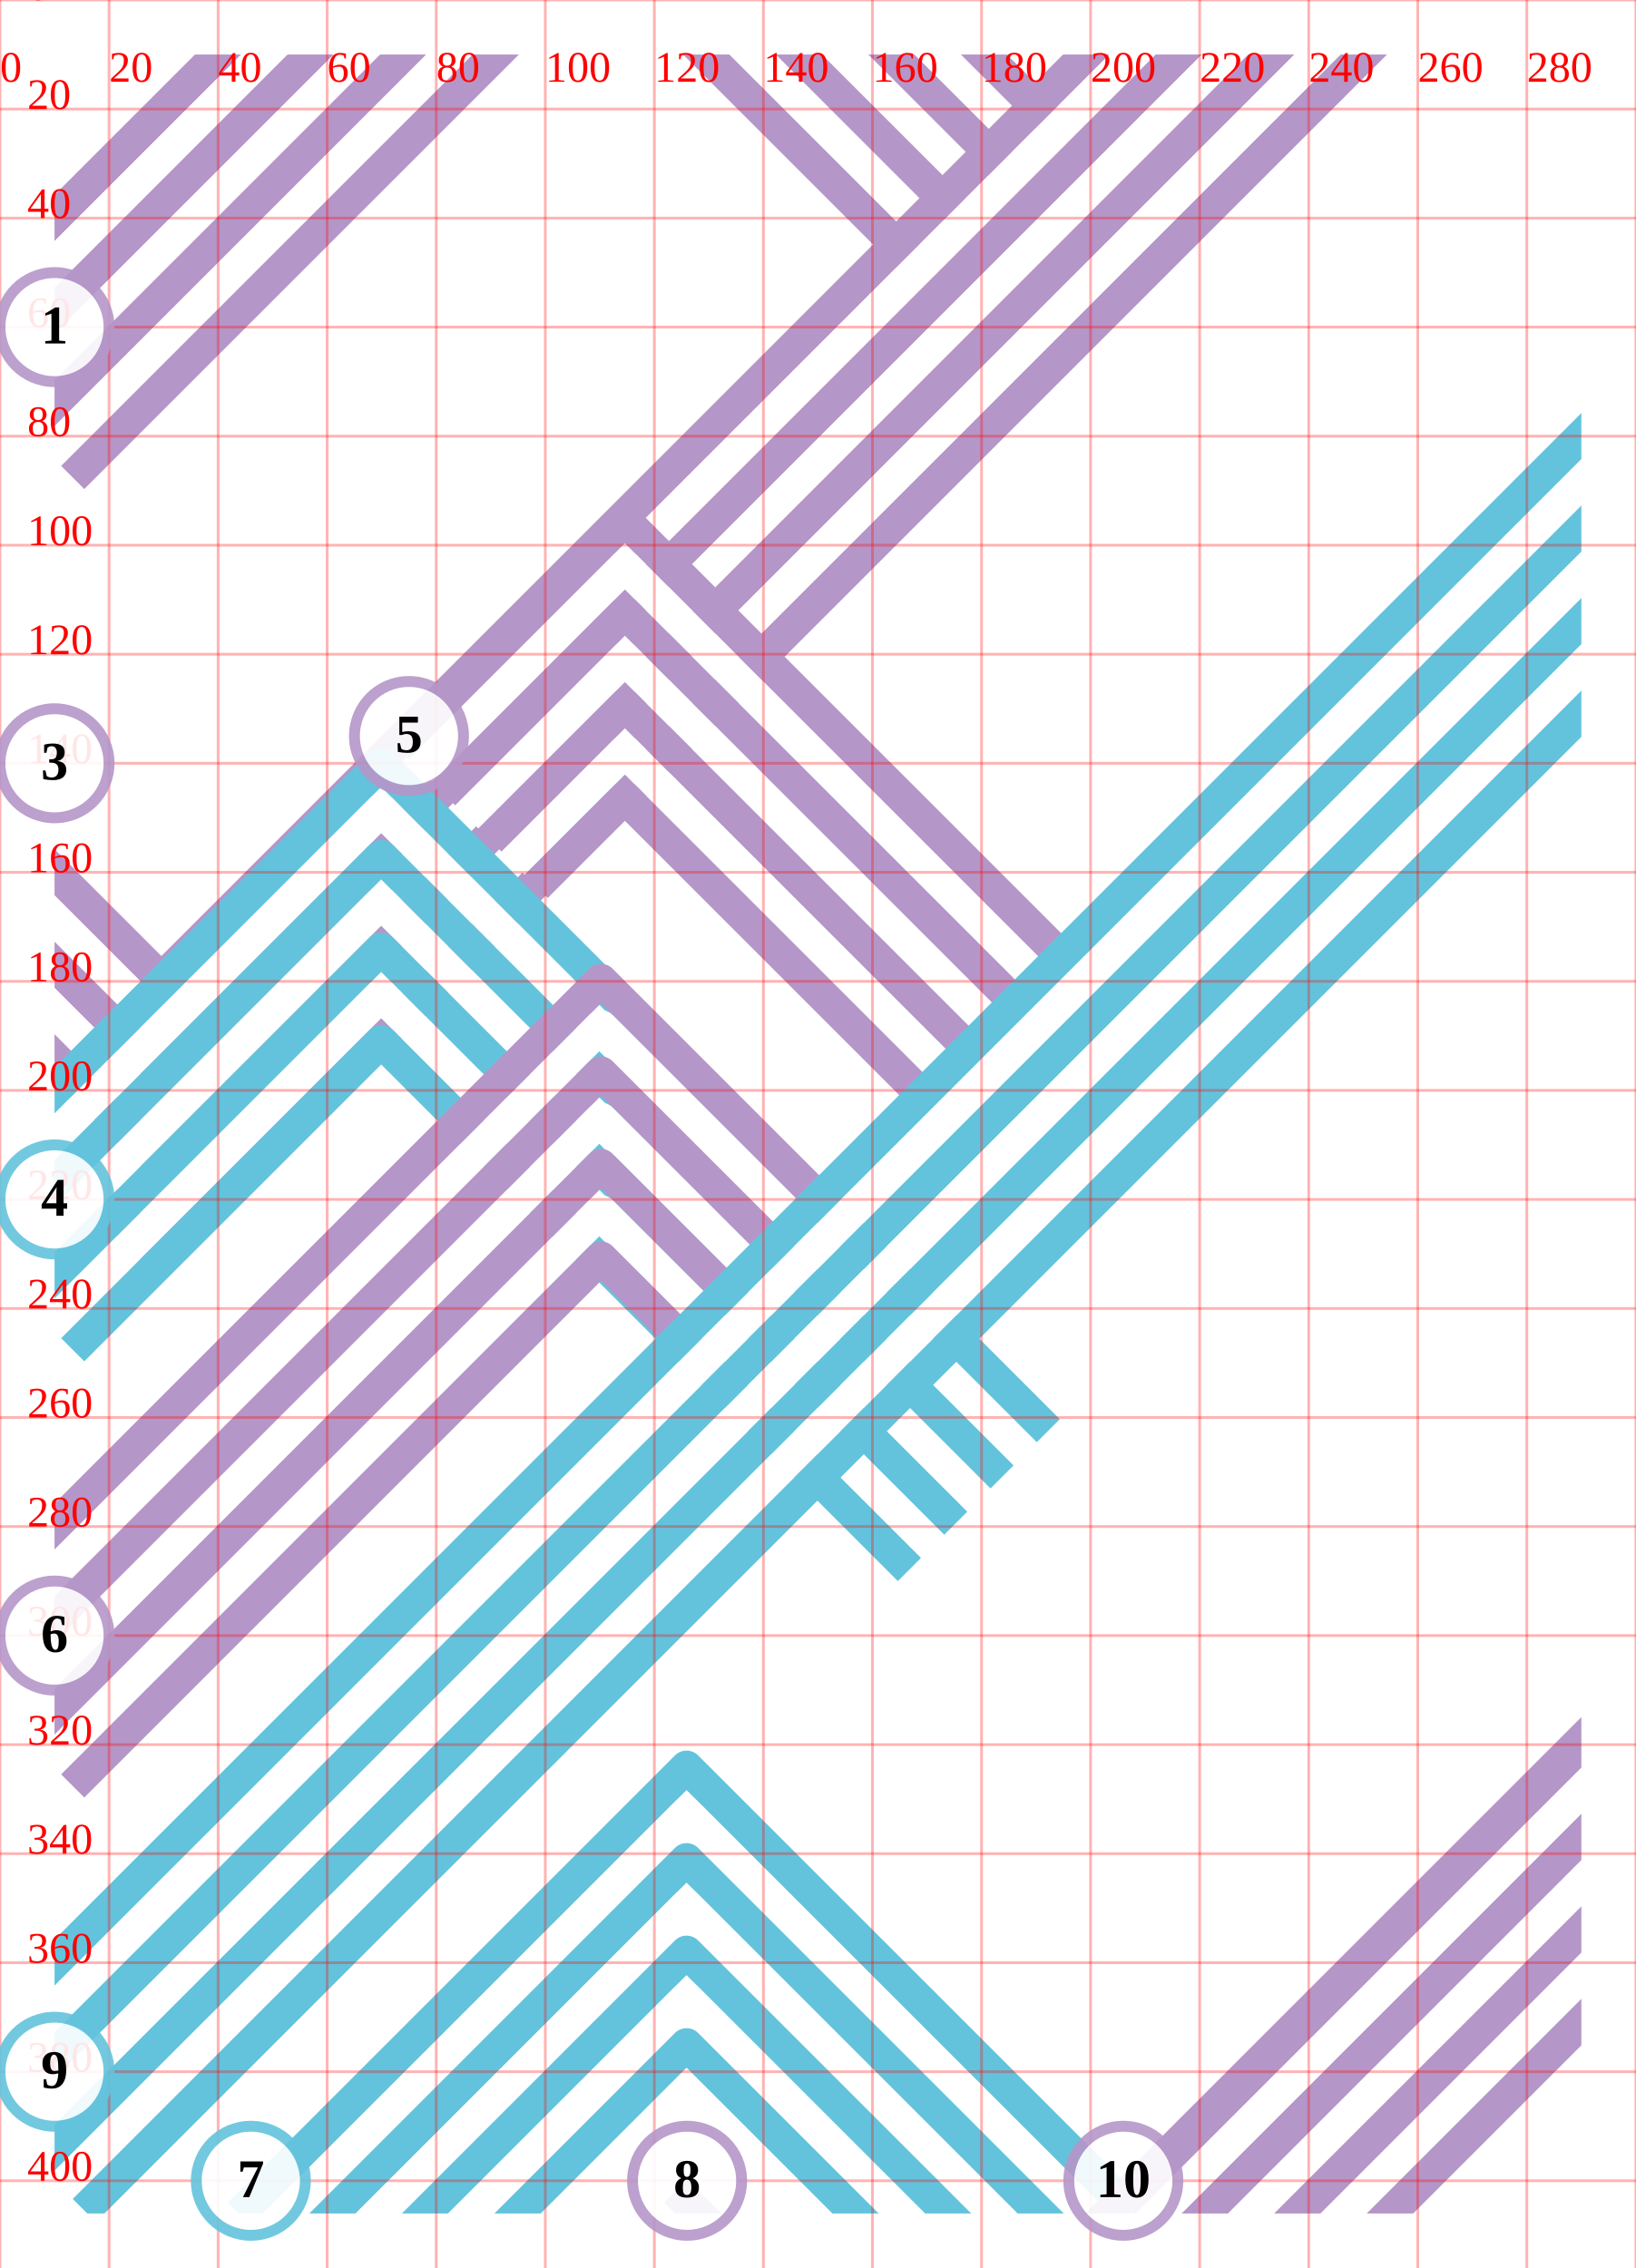
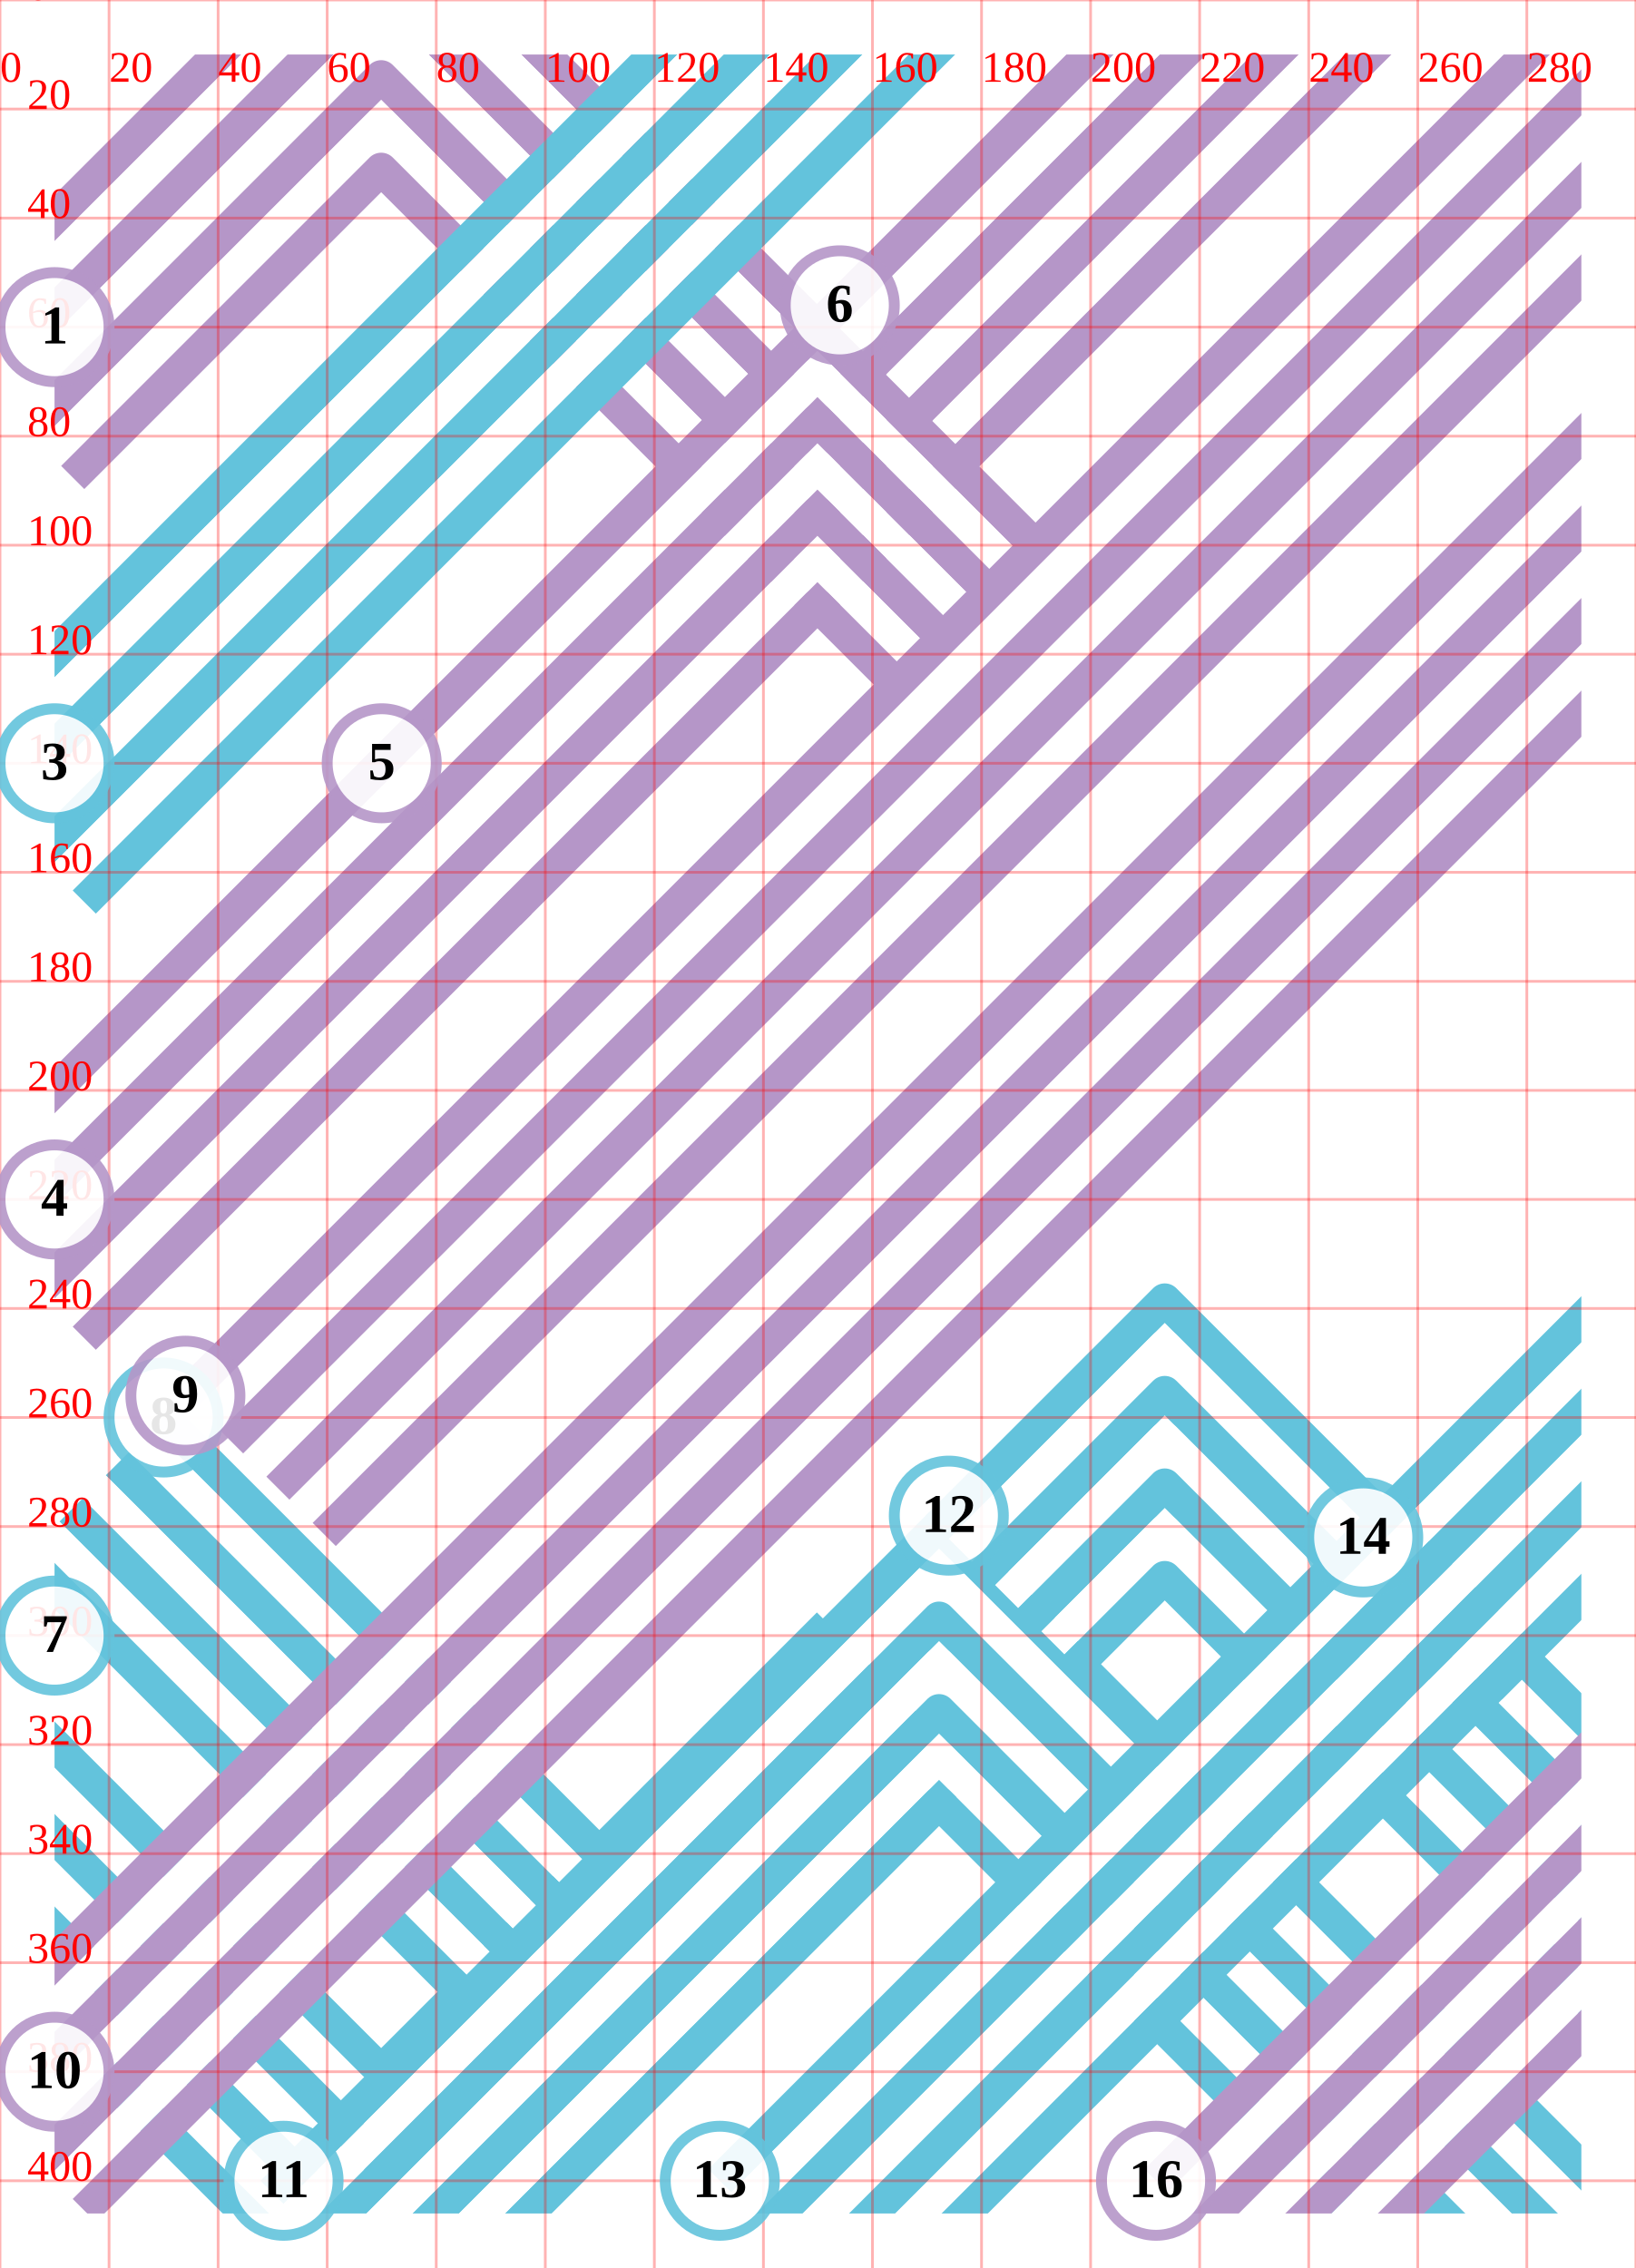
<svg xmlns="http://www.w3.org/2000/svg" baseProfile="full" height="416" version="1.1" width="300">
  <defs />
  <rect fill="white" height="416" width="300" x="0" y="0" />
-   <polyline fill="none" points="-10.0,60.0 110.208,-60.208 190.111,19.695" stroke="#B596C8" stroke-linecap="square" stroke-linejoin="round" stroke-width="6" />
-   <polyline fill="none" points="-5.757,64.243 110.208,-51.723 185.869,23.938" stroke="#FFFFFF" stroke-linecap="square" stroke-linejoin="round" stroke-width="6" />
-   <polyline fill="none" points="-1.515,68.485 110.208,-43.238 181.626,28.18" stroke="#B596C8" stroke-linecap="square" stroke-linejoin="round" stroke-width="6" />
-   <polyline fill="none" points="2.728,72.728 110.208,-34.752 177.383,32.423" stroke="#FFFFFF" stroke-linecap="square" stroke-linejoin="round" stroke-width="6" />
-   <polyline fill="none" points="6.971,76.971 110.208,-26.267 173.141,36.665" stroke="#B596C8" stroke-linecap="square" stroke-linejoin="round" stroke-width="6" />
-   <polyline fill="none" points="11.213,81.213 110.208,-17.782 168.898,40.908" stroke="#FFFFFF" stroke-linecap="square" stroke-linejoin="round" stroke-width="6" />
-   <polyline fill="none" points="15.456,85.456 110.208,-9.296 164.655,45.151" stroke="#B596C8" stroke-linecap="square" stroke-linejoin="round" stroke-width="6" />
-   <polyline fill="none" points="116.0,-56.0 195.903,-135.903 316.111,-256.111" stroke="#63C3DC" stroke-linecap="square" stroke-linejoin="round" stroke-width="6" />
-   <polyline fill="none" points="120.243,-51.757 195.903,-127.418 320.354,-251.869" stroke="#FFFFFF" stroke-linecap="square" stroke-linejoin="round" stroke-width="6" />
-   <polyline fill="none" points="124.485,-47.515 195.903,-118.933 324.597,-247.626" stroke="#63C3DC" stroke-linecap="square" stroke-linejoin="round" stroke-width="6" />
-   <polyline fill="none" points="128.728,-43.272 195.903,-110.447 328.839,-243.383" stroke="#FFFFFF" stroke-linecap="square" stroke-linejoin="round" stroke-width="6" />
-   <polyline fill="none" points="132.971,-39.029 195.903,-101.962 333.082,-239.141" stroke="#63C3DC" stroke-linecap="square" stroke-linejoin="round" stroke-width="6" />
-   <polyline fill="none" points="137.213,-34.787 195.903,-93.477 337.324,-234.898" stroke="#FFFFFF" stroke-linecap="square" stroke-linejoin="round" stroke-width="6" />
-   <polyline fill="none" points="141.456,-30.544 195.903,-84.991 341.567,-230.655" stroke="#63C3DC" stroke-linecap="square" stroke-linejoin="round" stroke-width="6" />
-   <polyline fill="none" points="-10.0,140.0 29.598,179.598 109.501,99.695 269.307,-60.111" stroke="#B596C8" stroke-linecap="square" stroke-linejoin="round" stroke-width="6" />
-   <polyline fill="none" points="-14.243,144.243 29.598,188.083 109.501,108.18 273.55,-55.869" stroke="#FFFFFF" stroke-linecap="square" stroke-linejoin="round" stroke-width="6" />
-   <polyline fill="none" points="-18.485,148.485 29.598,196.569 109.501,116.665 277.792,-51.626" stroke="#B596C8" stroke-linecap="square" stroke-linejoin="round" stroke-width="6" />
-   <polyline fill="none" points="-22.728,152.728 29.598,205.054 109.501,125.151 282.035,-47.383" stroke="#FFFFFF" stroke-linecap="square" stroke-linejoin="round" stroke-width="6" />
-   <polyline fill="none" points="-26.971,156.971 29.598,213.539 109.501,133.636 286.278,-43.141" stroke="#B596C8" stroke-linecap="square" stroke-linejoin="round" stroke-width="6" />
-   <polyline fill="none" points="-31.213,161.213 29.598,222.024 109.501,142.121 290.52,-38.898" stroke="#FFFFFF" stroke-linecap="square" stroke-linejoin="round" stroke-width="6" />
-   <polyline fill="none" points="-35.456,165.456 29.598,230.51 109.501,150.607 294.763,-34.655" stroke="#B596C8" stroke-linecap="square" stroke-linejoin="round" stroke-width="6" />
-   <polyline fill="none" points="-10.0,220.0 69.903,140.097 190.111,260.305" stroke="#63C3DC" stroke-linecap="square" stroke-linejoin="round" stroke-width="6" />
-   <polyline fill="none" points="-5.757,224.243 69.903,148.582 185.869,264.548" stroke="#FFFFFF" stroke-linecap="square" stroke-linejoin="round" stroke-width="6" />
-   <polyline fill="none" points="-1.515,228.485 69.903,157.067 181.626,268.79" stroke="#63C3DC" stroke-linecap="square" stroke-linejoin="round" stroke-width="6" />
-   <polyline fill="none" points="2.728,232.728 69.903,165.553 177.383,273.033" stroke="#FFFFFF" stroke-linecap="square" stroke-linejoin="round" stroke-width="6" />
-   <polyline fill="none" points="6.971,236.971 69.903,174.038 173.141,277.276" stroke="#63C3DC" stroke-linecap="square" stroke-linejoin="round" stroke-width="6" />
-   <polyline fill="none" points="11.213,241.213 69.903,182.523 168.898,281.518" stroke="#FFFFFF" stroke-linecap="square" stroke-linejoin="round" stroke-width="6" />
-   <polyline fill="none" points="15.456,245.456 69.903,191.009 164.655,285.761" stroke="#63C3DC" stroke-linecap="square" stroke-linejoin="round" stroke-width="6" />
-   <polyline fill="none" points="75.0,135.0 114.598,95.402 194.501,175.305" stroke="#B596C8" stroke-linecap="square" stroke-linejoin="round" stroke-width="6" />
-   <polyline fill="none" points="79.243,139.243 114.598,103.887 190.258,179.548" stroke="#FFFFFF" stroke-linecap="square" stroke-linejoin="round" stroke-width="6" />
-   <polyline fill="none" points="83.485,143.485 114.598,112.373 186.016,183.79" stroke="#B596C8" stroke-linecap="square" stroke-linejoin="round" stroke-width="6" />
-   <polyline fill="none" points="87.728,147.728 114.598,120.858 181.773,188.033" stroke="#FFFFFF" stroke-linecap="square" stroke-linejoin="round" stroke-width="6" />
-   <polyline fill="none" points="91.971,151.971 114.598,129.343 177.53,192.276" stroke="#B596C8" stroke-linecap="square" stroke-linejoin="round" stroke-width="6" />
-   <polyline fill="none" points="96.213,156.213 114.598,137.828 173.288,196.518" stroke="#FFFFFF" stroke-linecap="square" stroke-linejoin="round" stroke-width="6" />
-   <polyline fill="none" points="100.456,160.456 114.598,146.314 169.045,200.761" stroke="#B596C8" stroke-linecap="square" stroke-linejoin="round" stroke-width="6" />
-   <polyline fill="none" points="-10.0,300.0 110.208,179.792 149.806,219.39" stroke="#B596C8" stroke-linecap="square" stroke-linejoin="round" stroke-width="6" />
-   <polyline fill="none" points="-5.757,304.243 110.208,188.277 145.563,223.632" stroke="#FFFFFF" stroke-linecap="square" stroke-linejoin="round" stroke-width="6" />
-   <polyline fill="none" points="-1.515,308.485 110.208,196.762 141.321,227.875" stroke="#B596C8" stroke-linecap="square" stroke-linejoin="round" stroke-width="6" />
-   <polyline fill="none" points="2.728,312.728 110.208,205.248 137.078,232.118" stroke="#FFFFFF" stroke-linecap="square" stroke-linejoin="round" stroke-width="6" />
-   <polyline fill="none" points="6.971,316.971 110.208,213.733 132.836,236.36" stroke="#B596C8" stroke-linecap="square" stroke-linejoin="round" stroke-width="6" />
-   <polyline fill="none" points="11.213,321.213 110.208,222.218 128.593,240.603" stroke="#FFFFFF" stroke-linecap="square" stroke-linejoin="round" stroke-width="6" />
-   <polyline fill="none" points="15.456,325.456 110.208,230.704 124.35,244.846" stroke="#B596C8" stroke-linecap="square" stroke-linejoin="round" stroke-width="6" />
-   <polyline fill="none" points="46.0,404.0 125.903,324.097 246.111,444.305" stroke="#63C3DC" stroke-linecap="square" stroke-linejoin="round" stroke-width="6" />
-   <polyline fill="none" points="50.243,408.243 125.903,332.582 241.869,448.548" stroke="#FFFFFF" stroke-linecap="square" stroke-linejoin="round" stroke-width="6" />
-   <polyline fill="none" points="54.485,412.485 125.903,341.067 237.626,452.79" stroke="#63C3DC" stroke-linecap="square" stroke-linejoin="round" stroke-width="6" />
-   <polyline fill="none" points="58.728,416.728 125.903,349.553 233.383,457.033" stroke="#FFFFFF" stroke-linecap="square" stroke-linejoin="round" stroke-width="6" />
-   <polyline fill="none" points="62.971,420.971 125.903,358.038 229.141,461.276" stroke="#63C3DC" stroke-linecap="square" stroke-linejoin="round" stroke-width="6" />
-   <polyline fill="none" points="67.213,425.213 125.903,366.523 224.898,465.518" stroke="#FFFFFF" stroke-linecap="square" stroke-linejoin="round" stroke-width="6" />
-   <polyline fill="none" points="71.456,429.456 125.903,375.009 220.655,469.761" stroke="#63C3DC" stroke-linecap="square" stroke-linejoin="round" stroke-width="6" />
-   <polyline fill="none" points="126.0,404.0 165.598,443.598 245.501,363.695 444.905,164.291" stroke="#B596C8" stroke-linecap="square" stroke-linejoin="round" stroke-width="6" />
-   <polyline fill="none" points="121.757,408.243 165.598,452.083 245.501,372.18 449.148,168.533" stroke="#FFFFFF" stroke-linecap="square" stroke-linejoin="round" stroke-width="6" />
-   <polyline fill="none" points="117.515,412.485 165.598,460.569 245.501,380.665 453.39,172.776" stroke="#B596C8" stroke-linecap="square" stroke-linejoin="round" stroke-width="6" />
-   <polyline fill="none" points="113.272,416.728 165.598,469.054 245.501,389.151 457.633,177.019" stroke="#FFFFFF" stroke-linecap="square" stroke-linejoin="round" stroke-width="6" />
-   <polyline fill="none" points="109.029,420.971 165.598,477.539 245.501,397.636 461.876,181.261" stroke="#B596C8" stroke-linecap="square" stroke-linejoin="round" stroke-width="6" />
-   <polyline fill="none" points="104.787,425.213 165.598,486.024 245.501,406.121 466.118,185.504" stroke="#FFFFFF" stroke-linecap="square" stroke-linejoin="round" stroke-width="6" />
-   <polyline fill="none" points="100.544,429.456 165.598,494.51 245.501,414.607 470.361,189.747" stroke="#B596C8" stroke-linecap="square" stroke-linejoin="round" stroke-width="6" />
-   <polyline fill="none" points="-10.0,380.0 385.98,-15.98" stroke="#63C3DC" stroke-width="6" />
+   <polyline fill="none" points="-10.0,60.0 69.903,-19.903 149.806,60 229.709,-19.903" stroke="#B596C8" stroke-linecap="square" stroke-linejoin="round" stroke-width="6" />
+   <polyline fill="none" points="-5.757,64.243 69.903,-11.418 149.806,68.485 233.952,-15.66" stroke="#FFFFFF" stroke-linecap="square" stroke-linejoin="round" stroke-width="6" />
+   <polyline fill="none" points="-1.515,68.485 69.903,-2.933 149.806,76.971 238.194,-11.418" stroke="#B596C8" stroke-linecap="square" stroke-linejoin="round" stroke-width="6" />
+   <polyline fill="none" points="2.728,72.728 69.903,5.553 149.806,85.456 242.437,-7.175" stroke="#FFFFFF" stroke-linecap="square" stroke-linejoin="round" stroke-width="6" />
+   <polyline fill="none" points="6.971,76.971 69.903,14.038 149.806,93.941 246.68,-2.933" stroke="#B596C8" stroke-linecap="square" stroke-linejoin="round" stroke-width="6" />
+   <polyline fill="none" points="11.213,81.213 69.903,22.523 149.806,102.426 250.922,1.31" stroke="#FFFFFF" stroke-linecap="square" stroke-linejoin="round" stroke-width="6" />
+   <polyline fill="none" points="15.456,85.456 69.903,31.009 149.806,110.912 255.165,5.553" stroke="#B596C8" stroke-linecap="square" stroke-linejoin="round" stroke-width="6" />
+   <polyline fill="none" points="74.0,-24.0 469.98,-419.98" stroke="#B596C8" stroke-width="6" />
+   <polyline fill="none" points="78.243,-19.757 474.222,-415.737" stroke="#FFFFFF" stroke-width="6" />
+   <polyline fill="none" points="82.485,-15.515 478.465,-411.495" stroke="#B596C8" stroke-width="6" />
+   <polyline fill="none" points="86.728,-11.272 482.708,-407.252" stroke="#FFFFFF" stroke-width="6" />
+   <polyline fill="none" points="90.971,-7.029 486.95,-403.009" stroke="#B596C8" stroke-width="6" />
+   <polyline fill="none" points="95.213,-2.787 491.193,-398.767" stroke="#FFFFFF" stroke-width="6" />
+   <polyline fill="none" points="99.456,1.456 495.436,-394.524" stroke="#B596C8" stroke-width="6" />
+   <polyline fill="none" points="-10.0,220.0 69.903,140.097" stroke="#B596C8" stroke-width="6" />
+   <polyline fill="none" points="-5.757,224.243 74.146,144.34" stroke="#FFFFFF" stroke-width="6" />
+   <polyline fill="none" points="-1.515,228.485 78.388,148.582" stroke="#B596C8" stroke-width="6" />
+   <polyline fill="none" points="2.728,232.728 82.631,152.825" stroke="#FFFFFF" stroke-width="6" />
+   <polyline fill="none" points="6.971,236.971 86.874,157.067" stroke="#B596C8" stroke-width="6" />
+   <polyline fill="none" points="11.213,241.213 91.116,161.31" stroke="#FFFFFF" stroke-width="6" />
+   <polyline fill="none" points="15.456,245.456 95.359,165.553" stroke="#B596C8" stroke-width="6" />
+   <polyline fill="none" points="70.0,140.0 149.903,60.097 189.501,99.695" stroke="#B596C8" stroke-linecap="square" stroke-linejoin="round" stroke-width="6" />
+   <polyline fill="none" points="74.243,144.243 149.903,68.582 185.258,103.938" stroke="#FFFFFF" stroke-linecap="square" stroke-linejoin="round" stroke-width="6" />
+   <polyline fill="none" points="78.485,148.485 149.903,77.067 181.016,108.18" stroke="#B596C8" stroke-linecap="square" stroke-linejoin="round" stroke-width="6" />
+   <polyline fill="none" points="82.728,152.728 149.903,85.553 176.773,112.423" stroke="#FFFFFF" stroke-linecap="square" stroke-linejoin="round" stroke-width="6" />
+   <polyline fill="none" points="86.971,156.971 149.903,94.038 172.53,116.665" stroke="#B596C8" stroke-linecap="square" stroke-linejoin="round" stroke-width="6" />
+   <polyline fill="none" points="91.213,161.213 149.903,102.523 168.288,120.908" stroke="#FFFFFF" stroke-linecap="square" stroke-linejoin="round" stroke-width="6" />
+   <polyline fill="none" points="95.456,165.456 149.903,111.009 164.045,125.151" stroke="#B596C8" stroke-linecap="square" stroke-linejoin="round" stroke-width="6" />
+   <polyline fill="none" points="154.0,56.0 274.208,-64.208 354.111,15.695" stroke="#B596C8" stroke-linecap="square" stroke-linejoin="round" stroke-width="6" />
+   <polyline fill="none" points="158.243,60.243 274.208,-55.723 349.869,19.938" stroke="#FFFFFF" stroke-linecap="square" stroke-linejoin="round" stroke-width="6" />
+   <polyline fill="none" points="162.485,64.485 274.208,-47.238 345.626,24.18" stroke="#B596C8" stroke-linecap="square" stroke-linejoin="round" stroke-width="6" />
+   <polyline fill="none" points="166.728,68.728 274.208,-38.752 341.383,28.423" stroke="#FFFFFF" stroke-linecap="square" stroke-linejoin="round" stroke-width="6" />
+   <polyline fill="none" points="170.971,72.971 274.208,-30.267 337.141,32.665" stroke="#B596C8" stroke-linecap="square" stroke-linejoin="round" stroke-width="6" />
+   <polyline fill="none" points="175.213,77.213 274.208,-21.782 332.898,36.908" stroke="#FFFFFF" stroke-linecap="square" stroke-linejoin="round" stroke-width="6" />
+   <polyline fill="none" points="179.456,81.456 274.208,-13.296 328.655,41.151" stroke="#B596C8" stroke-linecap="square" stroke-linejoin="round" stroke-width="6" />
+   <polyline fill="none" points="-10.0,300.0 69.903,379.903 149.806,300.0" stroke="#63C3DC" stroke-linecap="square" stroke-linejoin="round" stroke-width="6" />
+   <polyline fill="none" points="-14.243,304.243 69.903,388.388 154.049,304.243" stroke="#FFFFFF" stroke-linecap="square" stroke-linejoin="round" stroke-width="6" />
+   <polyline fill="none" points="-18.485,308.485 69.903,396.874 158.291,308.485" stroke="#63C3DC" stroke-linecap="square" stroke-linejoin="round" stroke-width="6" />
+   <polyline fill="none" points="-22.728,312.728 69.903,405.359 162.534,312.728" stroke="#FFFFFF" stroke-linecap="square" stroke-linejoin="round" stroke-width="6" />
+   <polyline fill="none" points="-26.971,316.971 69.903,413.844 166.777,316.971" stroke="#63C3DC" stroke-linecap="square" stroke-linejoin="round" stroke-width="6" />
+   <polyline fill="none" points="-31.213,321.213 69.903,422.329 171.019,321.213" stroke="#FFFFFF" stroke-linecap="square" stroke-linejoin="round" stroke-width="6" />
+   <polyline fill="none" points="-35.456,325.456 69.903,430.815 175.262,325.456" stroke="#63C3DC" stroke-linecap="square" stroke-linejoin="round" stroke-width="6" />
+   <polyline fill="none" points="30.0,260.0 109.903,339.903" stroke="#63C3DC" stroke-width="6" />
+   <polyline fill="none" points="25.757,264.243 105.66,344.146" stroke="#FFFFFF" stroke-width="6" />
+   <polyline fill="none" points="21.515,268.485 101.418,348.388" stroke="#63C3DC" stroke-width="6" />
+   <polyline fill="none" points="17.272,272.728 97.175,352.631" stroke="#FFFFFF" stroke-width="6" />
+   <polyline fill="none" points="13.029,276.971 92.933,356.874" stroke="#63C3DC" stroke-width="6" />
+   <polyline fill="none" points="8.787,281.213 88.69,361.116" stroke="#FFFFFF" stroke-width="6" />
+   <polyline fill="none" points="4.544,285.456 84.447,365.359" stroke="#63C3DC" stroke-width="6" />
+   <polyline fill="none" points="34.0,256.0 429.98,-139.98" stroke="#B596C8" stroke-width="6" />
+   <polyline fill="none" points="38.243,260.243 434.222,-135.737" stroke="#FFFFFF" stroke-width="6" />
+   <polyline fill="none" points="42.485,264.485 438.465,-131.495" stroke="#B596C8" stroke-width="6" />
+   <polyline fill="none" points="46.728,268.728 442.708,-127.252" stroke="#FFFFFF" stroke-width="6" />
+   <polyline fill="none" points="50.971,272.971 446.95,-123.009" stroke="#B596C8" stroke-width="6" />
+   <polyline fill="none" points="55.213,277.213 451.193,-118.767" stroke="#FFFFFF" stroke-width="6" />
+   <polyline fill="none" points="59.456,281.456 455.436,-114.524" stroke="#B596C8" stroke-width="6" />
+   <polyline fill="none" points="52.0,400.0 172.208,279.792 292.416,400.0 412.624,279.792" stroke="#63C3DC" stroke-linecap="square" stroke-linejoin="round" stroke-width="6" />
+   <polyline fill="none" points="56.243,404.243 172.208,288.277 292.416,408.485 416.867,284.034" stroke="#FFFFFF" stroke-linecap="square" stroke-linejoin="round" stroke-width="6" />
+   <polyline fill="none" points="60.485,408.485 172.208,296.762 292.416,416.971 421.11,288.277" stroke="#63C3DC" stroke-linecap="square" stroke-linejoin="round" stroke-width="6" />
+   <polyline fill="none" points="64.728,412.728 172.208,305.248 292.416,425.456 425.352,292.52" stroke="#FFFFFF" stroke-linecap="square" stroke-linejoin="round" stroke-width="6" />
+   <polyline fill="none" points="68.971,416.971 172.208,313.733 292.416,433.941 429.595,296.762" stroke="#63C3DC" stroke-linecap="square" stroke-linejoin="round" stroke-width="6" />
+   <polyline fill="none" points="73.213,421.213 172.208,322.218 292.416,442.426 433.838,301.005" stroke="#FFFFFF" stroke-linecap="square" stroke-linejoin="round" stroke-width="6" />
+   <polyline fill="none" points="77.456,425.456 172.208,330.704 292.416,450.912 438.08,305.248" stroke="#63C3DC" stroke-linecap="square" stroke-linejoin="round" stroke-width="6" />
+   <polyline fill="none" points="174.0,278.0 213.598,238.402 333.806,358.61" stroke="#63C3DC" stroke-linecap="square" stroke-linejoin="round" stroke-width="6" />
+   <polyline fill="none" points="178.243,282.243 213.598,246.887 329.563,362.853" stroke="#FFFFFF" stroke-linecap="square" stroke-linejoin="round" stroke-width="6" />
+   <polyline fill="none" points="182.485,286.485 213.598,255.373 325.321,367.095" stroke="#63C3DC" stroke-linecap="square" stroke-linejoin="round" stroke-width="6" />
+   <polyline fill="none" points="186.728,290.728 213.598,263.858 321.078,371.338" stroke="#FFFFFF" stroke-linecap="square" stroke-linejoin="round" stroke-width="6" />
+   <polyline fill="none" points="190.971,294.971 213.598,272.343 316.836,375.581" stroke="#63C3DC" stroke-linecap="square" stroke-linejoin="round" stroke-width="6" />
+   <polyline fill="none" points="195.213,299.213 213.598,280.828 312.593,379.823" stroke="#FFFFFF" stroke-linecap="square" stroke-linejoin="round" stroke-width="6" />
+   <polyline fill="none" points="199.456,303.456 213.598,289.314 308.35,384.066" stroke="#63C3DC" stroke-linecap="square" stroke-linejoin="round" stroke-width="6" />
+   <polyline fill="none" points="132.0,400.0 252.208,279.792" stroke="#63C3DC" stroke-width="6" />
+   <polyline fill="none" points="136.243,404.243 256.451,284.034" stroke="#FFFFFF" stroke-width="6" />
+   <polyline fill="none" points="140.485,408.485 260.693,288.277" stroke="#63C3DC" stroke-width="6" />
+   <polyline fill="none" points="144.728,412.728 264.936,292.52" stroke="#FFFFFF" stroke-width="6" />
+   <polyline fill="none" points="148.971,416.971 269.179,296.762" stroke="#63C3DC" stroke-width="6" />
+   <polyline fill="none" points="153.213,421.213 273.421,301.005" stroke="#FFFFFF" stroke-width="6" />
+   <polyline fill="none" points="157.456,425.456 277.664,305.248" stroke="#63C3DC" stroke-width="6" />
+   <polyline fill="none" points="250.0,282.0 329.903,202.097 369.501,241.695 449.404,161.792" stroke="#63C3DC" stroke-linecap="square" stroke-linejoin="round" stroke-width="6" />
+   <polyline fill="none" points="254.243,286.243 329.903,210.582 369.501,250.18 453.647,166.034" stroke="#FFFFFF" stroke-linecap="square" stroke-linejoin="round" stroke-width="6" />
+   <polyline fill="none" points="258.485,290.485 329.903,219.067 369.501,258.665 457.889,170.277" stroke="#63C3DC" stroke-linecap="square" stroke-linejoin="round" stroke-width="6" />
+   <polyline fill="none" points="262.728,294.728 329.903,227.553 369.501,267.151 462.132,174.52" stroke="#FFFFFF" stroke-linecap="square" stroke-linejoin="round" stroke-width="6" />
+   <polyline fill="none" points="266.971,298.971 329.903,236.038 369.501,275.636 466.375,178.762" stroke="#63C3DC" stroke-linecap="square" stroke-linejoin="round" stroke-width="6" />
+   <polyline fill="none" points="271.213,303.213 329.903,244.523 369.501,284.121 470.617,183.005" stroke="#FFFFFF" stroke-linecap="square" stroke-linejoin="round" stroke-width="6" />
+   <polyline fill="none" points="275.456,307.456 329.903,253.009 369.501,292.607 474.86,187.248" stroke="#63C3DC" stroke-linecap="square" stroke-linejoin="round" stroke-width="6" />
+   <polyline fill="none" points="334.0,198.0 373.598,158.402 413.196,198 809.176,-197.98" stroke="#63C3DC" stroke-linecap="square" stroke-linejoin="round" stroke-width="6" />
+   <polyline fill="none" points="338.243,202.243 373.598,166.887 413.196,206.485 813.418,-193.737" stroke="#FFFFFF" stroke-linecap="square" stroke-linejoin="round" stroke-width="6" />
+   <polyline fill="none" points="342.485,206.485 373.598,175.373 413.196,214.971 817.661,-189.495" stroke="#63C3DC" stroke-linecap="square" stroke-linejoin="round" stroke-width="6" />
+   <polyline fill="none" points="346.728,210.728 373.598,183.858 413.196,223.456 821.904,-185.252" stroke="#FFFFFF" stroke-linecap="square" stroke-linejoin="round" stroke-width="6" />
+   <polyline fill="none" points="350.971,214.971 373.598,192.343 413.196,231.941 826.146,-181.009" stroke="#63C3DC" stroke-linecap="square" stroke-linejoin="round" stroke-width="6" />
+   <polyline fill="none" points="355.213,219.213 373.598,200.828 413.196,240.426 830.389,-176.767" stroke="#FFFFFF" stroke-linecap="square" stroke-linejoin="round" stroke-width="6" />
+   <polyline fill="none" points="359.456,223.456 373.598,209.314 413.196,248.912 834.632,-172.524" stroke="#63C3DC" stroke-linecap="square" stroke-linejoin="round" stroke-width="6" />
+   <polyline fill="none" points="-10.0,140.0 385.98,-255.98" stroke="#63C3DC" stroke-width="6" />
+   <polyline fill="none" points="-5.757,144.243 390.222,-251.737" stroke="#FFFFFF" stroke-width="6" />
+   <polyline fill="none" points="-1.515,148.485 394.465,-247.495" stroke="#63C3DC" stroke-width="6" />
+   <polyline fill="none" points="2.728,152.728 398.708,-243.252" stroke="#FFFFFF" stroke-width="6" />
+   <polyline fill="none" points="6.971,156.971 402.95,-239.009" stroke="#63C3DC" stroke-width="6" />
+   <polyline fill="none" points="11.213,161.213 407.193,-234.767" stroke="#FFFFFF" stroke-width="6" />
+   <polyline fill="none" points="15.456,165.456 411.436,-230.524" stroke="#63C3DC" stroke-width="6" />
+   <polyline fill="none" points="-10.0,380.0 385.98,-15.98" stroke="#B596C8" stroke-width="6" />
  <polyline fill="none" points="-5.757,384.243 390.222,-11.737" stroke="#FFFFFF" stroke-width="6" />
-   <polyline fill="none" points="-1.515,388.485 394.465,-7.495" stroke="#63C3DC" stroke-width="6" />
+   <polyline fill="none" points="-1.515,388.485 394.465,-7.495" stroke="#B596C8" stroke-width="6" />
  <polyline fill="none" points="2.728,392.728 398.708,-3.252" stroke="#FFFFFF" stroke-width="6" />
-   <polyline fill="none" points="6.971,396.971 402.95,0.991" stroke="#63C3DC" stroke-width="6" />
+   <polyline fill="none" points="6.971,396.971 402.95,0.991" stroke="#B596C8" stroke-width="6" />
  <polyline fill="none" points="11.213,401.213 407.193,5.233" stroke="#FFFFFF" stroke-width="6" />
-   <polyline fill="none" points="15.456,405.456 411.436,9.476" stroke="#63C3DC" stroke-width="6" />
-   <polyline fill="none" points="206.0,404.0 443.588,166.412" stroke="#B596C8" stroke-width="6" />
-   <polyline fill="none" points="210.243,408.243 447.831,170.655" stroke="#FFFFFF" stroke-width="6" />
-   <polyline fill="none" points="214.485,412.485 452.073,174.897" stroke="#B596C8" stroke-width="6" />
-   <polyline fill="none" points="218.728,416.728 456.316,179.14" stroke="#FFFFFF" stroke-width="6" />
-   <polyline fill="none" points="222.971,420.971 460.558,183.383" stroke="#B596C8" stroke-width="6" />
-   <polyline fill="none" points="227.213,425.213 464.801,187.625" stroke="#FFFFFF" stroke-width="6" />
-   <polyline fill="none" points="231.456,429.456 469.044,191.868" stroke="#B596C8" stroke-width="6" />
+   <polyline fill="none" points="15.456,405.456 411.436,9.476" stroke="#B596C8" stroke-width="6" />
+   <polyline fill="none" points="212.0,400.0 607.98,4.02" stroke="#B596C8" stroke-width="6" />
+   <polyline fill="none" points="216.243,404.243 612.222,8.263" stroke="#FFFFFF" stroke-width="6" />
+   <polyline fill="none" points="220.485,408.485 616.465,12.505" stroke="#B596C8" stroke-width="6" />
+   <polyline fill="none" points="224.728,412.728 620.708,16.748" stroke="#FFFFFF" stroke-width="6" />
+   <polyline fill="none" points="228.971,416.971 624.95,20.991" stroke="#B596C8" stroke-width="6" />
+   <polyline fill="none" points="233.213,421.213 629.193,25.233" stroke="#FFFFFF" stroke-width="6" />
+   <polyline fill="none" points="237.456,425.456 633.436,29.476" stroke="#B596C8" stroke-width="6" />
  <rect fill="none" height="416" stroke="white" stroke-width="20" width="300" x="0" y="0" />
  <line opacity="0.3" stroke="red" stroke-width="0.5" x1="0" x2="0" y1="0" y2="416" />
  <text fill="red" font-size="8" x="0" y="15">0</text>
  <line opacity="0.3" stroke="red" stroke-width="0.5" x1="20" x2="20" y1="0" y2="416" />
  <text fill="red" font-size="8" x="20" y="15">20</text>
  <line opacity="0.3" stroke="red" stroke-width="0.5" x1="40" x2="40" y1="0" y2="416" />
  <text fill="red" font-size="8" x="40" y="15">40</text>
  <line opacity="0.3" stroke="red" stroke-width="0.5" x1="60" x2="60" y1="0" y2="416" />
  <text fill="red" font-size="8" x="60" y="15">60</text>
  <line opacity="0.3" stroke="red" stroke-width="0.5" x1="80" x2="80" y1="0" y2="416" />
  <text fill="red" font-size="8" x="80" y="15">80</text>
  <line opacity="0.3" stroke="red" stroke-width="0.5" x1="100" x2="100" y1="0" y2="416" />
  <text fill="red" font-size="8" x="100" y="15">100</text>
  <line opacity="0.3" stroke="red" stroke-width="0.5" x1="120" x2="120" y1="0" y2="416" />
  <text fill="red" font-size="8" x="120" y="15">120</text>
  <line opacity="0.3" stroke="red" stroke-width="0.5" x1="140" x2="140" y1="0" y2="416" />
  <text fill="red" font-size="8" x="140" y="15">140</text>
  <line opacity="0.3" stroke="red" stroke-width="0.5" x1="160" x2="160" y1="0" y2="416" />
  <text fill="red" font-size="8" x="160" y="15">160</text>
  <line opacity="0.3" stroke="red" stroke-width="0.5" x1="180" x2="180" y1="0" y2="416" />
  <text fill="red" font-size="8" x="180" y="15">180</text>
  <line opacity="0.3" stroke="red" stroke-width="0.5" x1="200" x2="200" y1="0" y2="416" />
  <text fill="red" font-size="8" x="200" y="15">200</text>
  <line opacity="0.3" stroke="red" stroke-width="0.5" x1="220" x2="220" y1="0" y2="416" />
  <text fill="red" font-size="8" x="220" y="15">220</text>
  <line opacity="0.3" stroke="red" stroke-width="0.5" x1="240" x2="240" y1="0" y2="416" />
  <text fill="red" font-size="8" x="240" y="15">240</text>
  <line opacity="0.3" stroke="red" stroke-width="0.5" x1="260" x2="260" y1="0" y2="416" />
  <text fill="red" font-size="8" x="260" y="15">260</text>
  <line opacity="0.3" stroke="red" stroke-width="0.5" x1="280" x2="280" y1="0" y2="416" />
  <text fill="red" font-size="8" x="280" y="15">280</text>
  <line opacity="0.3" stroke="red" stroke-width="0.5" x1="300" x2="300" y1="0" y2="416" />
  <text fill="red" font-size="8" x="300" y="15">300</text>
  <line opacity="0.3" stroke="red" stroke-width="0.5" x1="0" x2="300" y1="0" y2="0" />
  <text fill="red" font-size="8" x="5" y="0">0</text>
  <line opacity="0.3" stroke="red" stroke-width="0.5" x1="0" x2="300" y1="20" y2="20" />
  <text fill="red" font-size="8" x="5" y="20">20</text>
  <line opacity="0.3" stroke="red" stroke-width="0.5" x1="0" x2="300" y1="40" y2="40" />
  <text fill="red" font-size="8" x="5" y="40">40</text>
  <line opacity="0.3" stroke="red" stroke-width="0.5" x1="0" x2="300" y1="60" y2="60" />
  <text fill="red" font-size="8" x="5" y="60">60</text>
  <line opacity="0.3" stroke="red" stroke-width="0.5" x1="0" x2="300" y1="80" y2="80" />
  <text fill="red" font-size="8" x="5" y="80">80</text>
  <line opacity="0.3" stroke="red" stroke-width="0.5" x1="0" x2="300" y1="100" y2="100" />
  <text fill="red" font-size="8" x="5" y="100">100</text>
  <line opacity="0.3" stroke="red" stroke-width="0.5" x1="0" x2="300" y1="120" y2="120" />
  <text fill="red" font-size="8" x="5" y="120">120</text>
  <line opacity="0.3" stroke="red" stroke-width="0.5" x1="0" x2="300" y1="140" y2="140" />
  <text fill="red" font-size="8" x="5" y="140">140</text>
  <line opacity="0.3" stroke="red" stroke-width="0.5" x1="0" x2="300" y1="160" y2="160" />
  <text fill="red" font-size="8" x="5" y="160">160</text>
  <line opacity="0.3" stroke="red" stroke-width="0.5" x1="0" x2="300" y1="180" y2="180" />
  <text fill="red" font-size="8" x="5" y="180">180</text>
  <line opacity="0.3" stroke="red" stroke-width="0.5" x1="0" x2="300" y1="200" y2="200" />
  <text fill="red" font-size="8" x="5" y="200">200</text>
  <line opacity="0.3" stroke="red" stroke-width="0.5" x1="0" x2="300" y1="220" y2="220" />
  <text fill="red" font-size="8" x="5" y="220">220</text>
  <line opacity="0.3" stroke="red" stroke-width="0.5" x1="0" x2="300" y1="240" y2="240" />
  <text fill="red" font-size="8" x="5" y="240">240</text>
  <line opacity="0.3" stroke="red" stroke-width="0.5" x1="0" x2="300" y1="260" y2="260" />
  <text fill="red" font-size="8" x="5" y="260">260</text>
  <line opacity="0.3" stroke="red" stroke-width="0.5" x1="0" x2="300" y1="280" y2="280" />
  <text fill="red" font-size="8" x="5" y="280">280</text>
  <line opacity="0.3" stroke="red" stroke-width="0.5" x1="0" x2="300" y1="300" y2="300" />
  <text fill="red" font-size="8" x="5" y="300">300</text>
  <line opacity="0.3" stroke="red" stroke-width="0.5" x1="0" x2="300" y1="320" y2="320" />
  <text fill="red" font-size="8" x="5" y="320">320</text>
  <line opacity="0.3" stroke="red" stroke-width="0.5" x1="0" x2="300" y1="340" y2="340" />
  <text fill="red" font-size="8" x="5" y="340">340</text>
  <line opacity="0.3" stroke="red" stroke-width="0.5" x1="0" x2="300" y1="360" y2="360" />
  <text fill="red" font-size="8" x="5" y="360">360</text>
  <line opacity="0.3" stroke="red" stroke-width="0.5" x1="0" x2="300" y1="380" y2="380" />
  <text fill="red" font-size="8" x="5" y="380">380</text>
  <line opacity="0.3" stroke="red" stroke-width="0.5" x1="0" x2="300" y1="400" y2="400" />
  <text fill="red" font-size="8" x="5" y="400">400</text>
  <circle cx="10" cy="60" fill="white" opacity="0.9" r="10" stroke="#B596C8" stroke-width="2" />
  <text fill="black" font-size="10" font-weight="bold" text-anchor="middle" x="10" y="63">1</text>
-   <circle cx="116" cy="-56" fill="white" opacity="0.9" r="10" stroke="#63C3DC" stroke-width="2" />
-   <text fill="black" font-size="10" font-weight="bold" text-anchor="middle" x="116" y="-53">2</text>
-   <circle cx="10" cy="140" fill="white" opacity="0.9" r="10" stroke="#B596C8" stroke-width="2" />
+   <circle cx="74" cy="-24" fill="white" opacity="0.9" r="10" stroke="#B596C8" stroke-width="2" />
+   <text fill="black" font-size="10" font-weight="bold" text-anchor="middle" x="74" y="-21">2</text>
+   <circle cx="10" cy="220" fill="white" opacity="0.9" r="10" stroke="#B596C8" stroke-width="2" />
+   <text fill="black" font-size="10" font-weight="bold" text-anchor="middle" x="10" y="223">4</text>
+   <circle cx="70" cy="140" fill="white" opacity="0.9" r="10" stroke="#B596C8" stroke-width="2" />
+   <text fill="black" font-size="10" font-weight="bold" text-anchor="middle" x="70" y="143">5</text>
+   <circle cx="154" cy="56" fill="white" opacity="0.9" r="10" stroke="#B596C8" stroke-width="2" />
+   <text fill="black" font-size="10" font-weight="bold" text-anchor="middle" x="154" y="59">6</text>
+   <circle cx="10" cy="300" fill="white" opacity="0.9" r="10" stroke="#63C3DC" stroke-width="2" />
+   <text fill="black" font-size="10" font-weight="bold" text-anchor="middle" x="10" y="303">7</text>
+   <circle cx="30" cy="260" fill="white" opacity="0.9" r="10" stroke="#63C3DC" stroke-width="2" />
+   <text fill="black" font-size="10" font-weight="bold" text-anchor="middle" x="30" y="263">8</text>
+   <circle cx="34" cy="256" fill="white" opacity="0.9" r="10" stroke="#B596C8" stroke-width="2" />
+   <text fill="black" font-size="10" font-weight="bold" text-anchor="middle" x="34" y="259">9</text>
+   <circle cx="52" cy="400" fill="white" opacity="0.9" r="10" stroke="#63C3DC" stroke-width="2" />
+   <text fill="black" font-size="10" font-weight="bold" text-anchor="middle" x="52" y="403">11</text>
+   <circle cx="174" cy="278" fill="white" opacity="0.9" r="10" stroke="#63C3DC" stroke-width="2" />
+   <text fill="black" font-size="10" font-weight="bold" text-anchor="middle" x="174" y="281">12</text>
+   <circle cx="132" cy="400" fill="white" opacity="0.9" r="10" stroke="#63C3DC" stroke-width="2" />
+   <text fill="black" font-size="10" font-weight="bold" text-anchor="middle" x="132" y="403">13</text>
+   <circle cx="250" cy="282" fill="white" opacity="0.9" r="10" stroke="#63C3DC" stroke-width="2" />
+   <text fill="black" font-size="10" font-weight="bold" text-anchor="middle" x="250" y="285">14</text>
+   <circle cx="334" cy="198" fill="white" opacity="0.9" r="10" stroke="#63C3DC" stroke-width="2" />
+   <text fill="black" font-size="10" font-weight="bold" text-anchor="middle" x="334" y="201">15</text>
+   <circle cx="10" cy="140" fill="white" opacity="0.9" r="10" stroke="#63C3DC" stroke-width="2" />
  <text fill="black" font-size="10" font-weight="bold" text-anchor="middle" x="10" y="143">3</text>
-   <circle cx="10" cy="220" fill="white" opacity="0.9" r="10" stroke="#63C3DC" stroke-width="2" />
-   <text fill="black" font-size="10" font-weight="bold" text-anchor="middle" x="10" y="223">4</text>
-   <circle cx="75" cy="135" fill="white" opacity="0.9" r="10" stroke="#B596C8" stroke-width="2" />
-   <text fill="black" font-size="10" font-weight="bold" text-anchor="middle" x="75" y="138">5</text>
-   <circle cx="10" cy="300" fill="white" opacity="0.9" r="10" stroke="#B596C8" stroke-width="2" />
-   <text fill="black" font-size="10" font-weight="bold" text-anchor="middle" x="10" y="303">6</text>
-   <circle cx="46" cy="400" fill="white" opacity="0.9" r="10" stroke="#63C3DC" stroke-width="2" />
-   <text fill="black" font-size="10" font-weight="bold" text-anchor="middle" x="46" y="403">7</text>
-   <circle cx="126" cy="400" fill="white" opacity="0.9" r="10" stroke="#B596C8" stroke-width="2" />
-   <text fill="black" font-size="10" font-weight="bold" text-anchor="middle" x="126" y="403">8</text>
-   <circle cx="10" cy="380" fill="white" opacity="0.9" r="10" stroke="#63C3DC" stroke-width="2" />
-   <text fill="black" font-size="10" font-weight="bold" text-anchor="middle" x="10" y="383">9</text>
-   <circle cx="206" cy="400" fill="white" opacity="0.9" r="10" stroke="#B596C8" stroke-width="2" />
-   <text fill="black" font-size="10" font-weight="bold" text-anchor="middle" x="206" y="403">10</text>
+   <circle cx="10" cy="380" fill="white" opacity="0.9" r="10" stroke="#B596C8" stroke-width="2" />
+   <text fill="black" font-size="10" font-weight="bold" text-anchor="middle" x="10" y="383">10</text>
+   <circle cx="212" cy="400" fill="white" opacity="0.9" r="10" stroke="#B596C8" stroke-width="2" />
+   <text fill="black" font-size="10" font-weight="bold" text-anchor="middle" x="212" y="403">16</text>
</svg>
